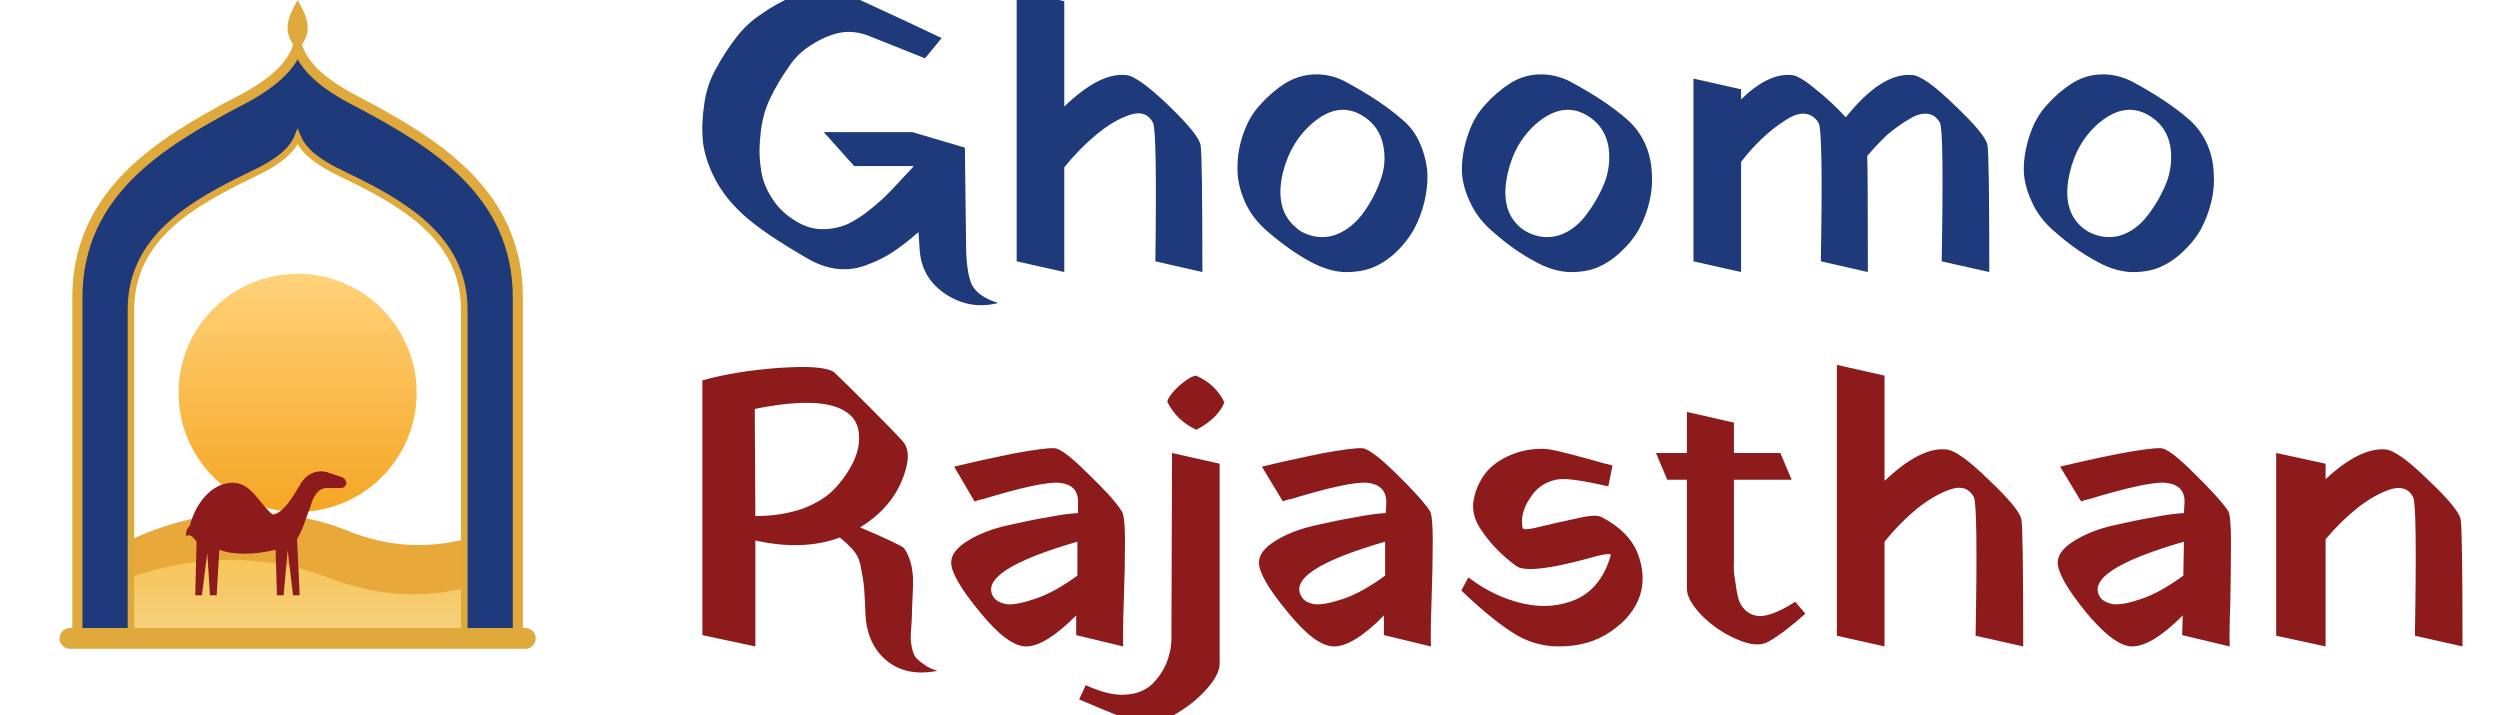
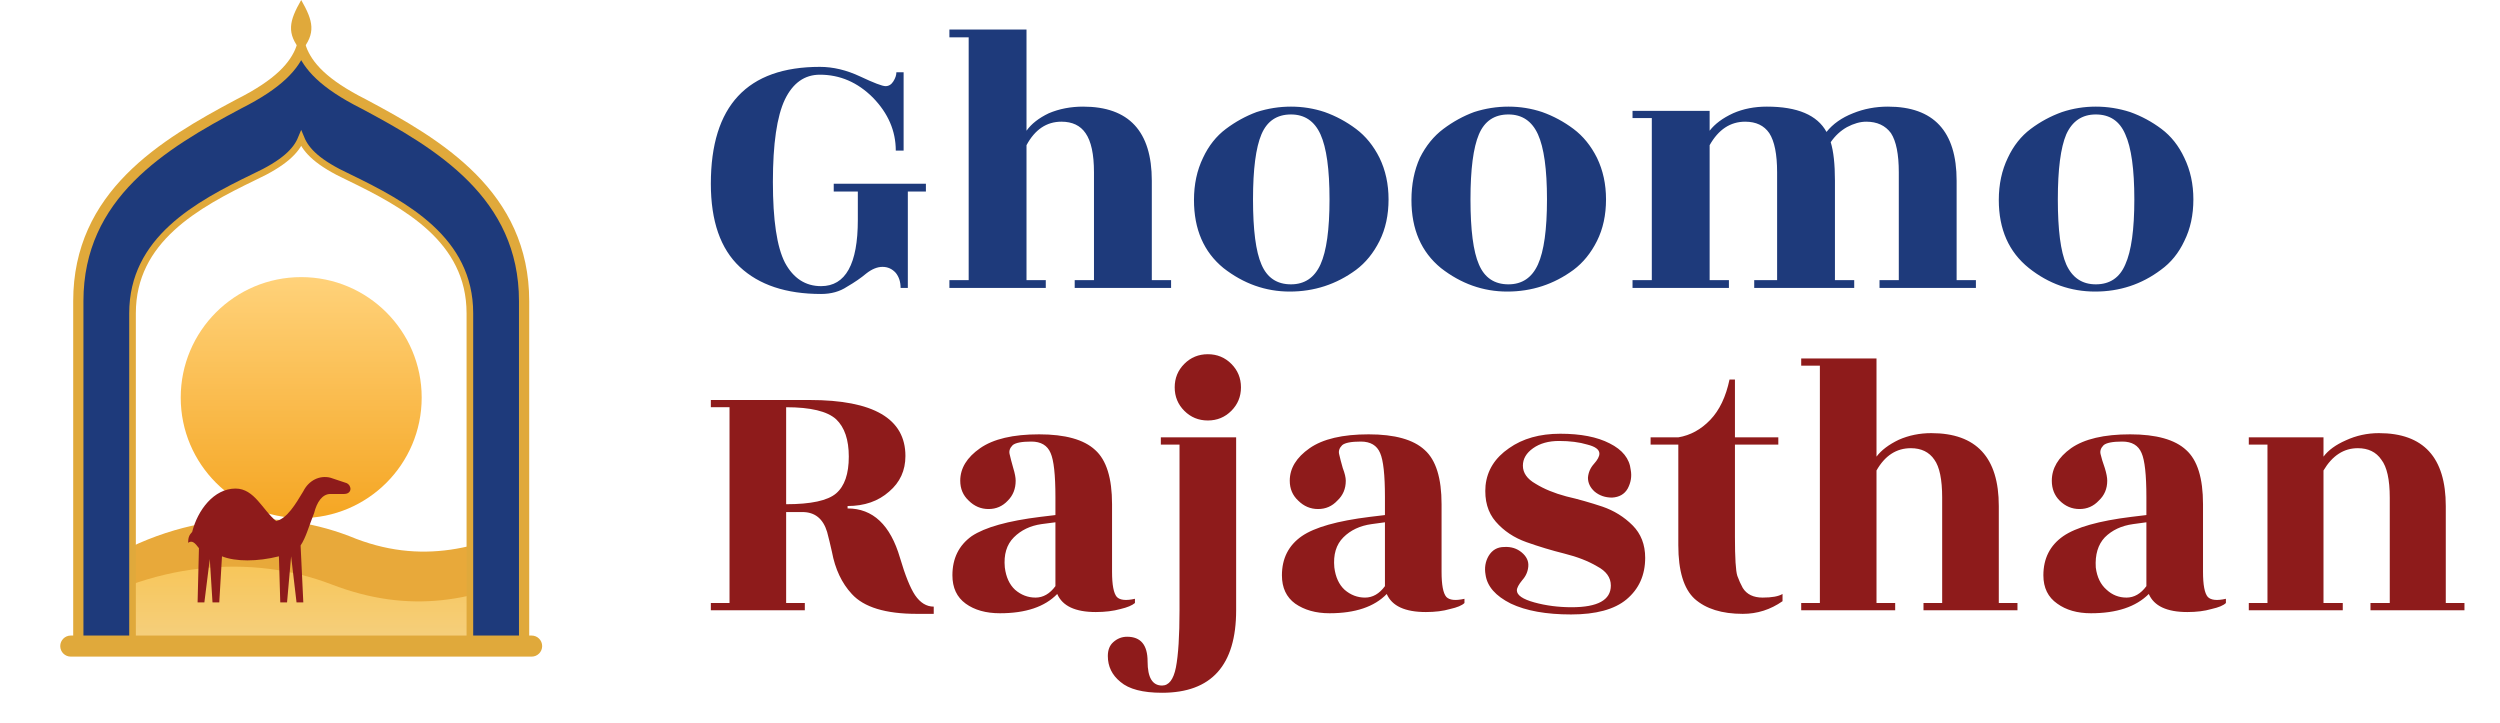
- <svg xmlns="http://www.w3.org/2000/svg" viewBox="0 0 420 120" role="img">
+ <svg xmlns="http://www.w3.org/2000/svg" viewBox="0 0 415 120" role="img">
  <g transform="scale(0.5)">
    <defs>
      <linearGradient id="sun" x1="0" y1="0" x2="0" y2="1">
        <stop offset="0" stop-color="#FFD27A" />
        <stop offset="1" stop-color="#F5A623" />
      </linearGradient>
      <linearGradient id="dune" x1="0" y1="0" x2="0" y2="1">
        <stop offset="0" stop-color="#F7C65A" />
        <stop offset="1" stop-color="#F3D9A4" />
      </linearGradient>
      <clipPath id="win">
        <path d="M 44 214 L 44 104 C 44 79.6, 65.3 68, 84.3 58.8 C 94.4 54.1, 98.3 50.1, 100 46 C 101.7 50.1, 105.6 54.1, 115.7 58.8 C 134.7 68, 156 79.6, 156 104 L 156 214 Z" />
      </clipPath>
    </defs>
    <g clip-path="url(#win)">
      <circle cx="100" cy="132" r="40" fill="url(#sun)" />
      <path fill="#E8A93A" d="M 26 192 C 56 170 90 168 116 178 C 140 188 160 182 180 172 L 180 240 L 26 240 Z" />
      <path fill="url(#dune)" d="M 20 206 C 50 186 84 184 110 194 C 136 204 158 200 182 188 L 182 240 L 20 240 Z" />
      <g transform="translate(62 200) scale(0.9)">
        <path fill="#8E1B1B" d="M 2 -26 C 4 -34 10 -42 18 -42 C 25 -42 28 -34 33 -30 C 37 -31 40 -36 43 -41 C 45 -45 49 -47 53 -46 L 59 -44 C 61 -43 61 -40 58 -40 L 53 -40 C 50 -40 48 -37 47 -33 C 45 -28 44 -24 42 -21 L 43 0 L 40.5 0 L 38.5 -17 L 37 0 L 34.5 0 L 34 -17 C 26 -15 18 -15 13 -17 L 12 0 L 9.5 0 L 8.5 -16 L 6.5 0 L 4 0 L 4.5 -20 C 3 -22 2 -23 0.5 -22 C 0.5 -24 1 -25 2 -26 Z" />
      </g>
    </g>
    <path fill="#1E3A7B" fill-rule="evenodd" d="M 26 214 L 26 100 C 26 64.7, 54.1 47.9, 79.3 34.5 C 92.6 27.8, 97.8 21.9, 100 16 C 102.2 21.9, 107.4 27.8, 120.7 34.5 C 145.9 47.9, 174 64.7, 174 100 L 174 214 Z M 44 214 L 44 104 C 44 79.6, 65.3 68, 84.3 58.8 C 94.4 54.1, 98.3 50.1, 100 46 C 101.7 50.1, 105.6 54.1, 115.7 58.8 C 134.7 68, 156 79.6, 156 104 L 156 214 Z" />
    <path fill="none" stroke="#E0A93B" stroke-width="2.2" d="M 44 214 L 44 104 C 44 79.6, 65.3 68, 84.3 58.8 C 94.4 54.1, 98.3 50.1, 100 46 C 101.7 50.1, 105.6 54.1, 115.7 58.8 C 134.7 68, 156 79.6, 156 104 L 156 214 Z" />
    <path fill="none" stroke="#E0A93B" stroke-width="3.4" d="M 26 214 L 26 100 C 26 64.7, 54.1 47.9, 79.3 34.5 C 92.6 27.8, 97.8 21.9, 100 16 C 102.2 21.9, 107.4 27.8, 120.7 34.5 C 145.9 47.9, 174 64.7, 174 100 L 174 214 Z" />
    <path fill="#E0A93B" d="M 100 0 C 104 7 105 11 100 17 C 95 11 96 7 100 0 Z" />
    <rect x="20" y="211" width="160" height="7" rx="3.5" fill="#E0A93B" />
  </g>
-   <path fill="#1E3A7B" transform="translate(114.7 43.8)" d="M28.8 -15.9 23.7 -21.6H38.6L47.4 -19Q47.6 -4.9 47.6 -3Q47.6 2 48.6 4.1Q49.7 6.1 53 7.1Q48.4 8.3 44.3 5.7Q40.1 3 39.8 -1.9L39.6 -4.8Q37.3 -2.8 35.5 -1.6Q33.6 -0.3 31.2 0.6Q28.8 1.6 26.3 1.4Q23.7 1.2 21.1 -0.3Q13.6 -4.6 10.2 -7.7Q7.2 -10.4 5.5 -13.6Q3.8 -16.8 3.4 -19.9Q3.1 -23 3.6 -26.2Q4 -29.4 5.5 -32.1Q7 -34.9 8.9 -37.4Q10.8 -39.9 13.3 -41.5Q15.7 -43.2 18.3 -44.3Q20.8 -45.4 23.5 -45.4Q26.2 -45.3 28.5 -44.4Q40 -39.1 43.5 -37.4L40.7 -34Q39.7 -34.4 31.7 -37.6Q28.9 -38.8 26.4 -38.3Q24 -37.8 21.7 -36.3Q19.3 -34.9 17.7 -32.4Q16 -30 14.7 -27.3Q13.4 -24.6 13.1 -21.5Q12.7 -18.4 13.1 -15.7Q13.4 -12.9 15 -10.5Q16.5 -8.1 19.1 -6.6Q21.2 -5.3 23.5 -5.3Q25.8 -5.3 27.8 -6.2Q29.8 -7.2 31.6 -8.7Q33.5 -10.2 35.1 -11.9Q36.7 -13.6 38.1 -15.1Q38.6 -15.6 38.8 -15.9ZM64.1 -43.6V-25.9Q70 -31.6 74.4 -31.2Q76.4 -31.1 81.6 -26.1Q86.7 -21.2 87 -19.4Q87.3 -17.7 87.3 1.9L79.4 0.1Q79.7 -21.9 79 -23.2Q77.8 -25.4 75.1 -24.5Q72.4 -23.6 69.5 -21.2Q66.6 -18.8 64.1 -15.7V1.9L56.1 0.1V-45.4ZM114.6 -24.1Q110.4 -27 105.9 -23.2Q102.1 -20 100.8 -14.7Q99.4 -8.6 103 -5.6Q103.4 -5.2 103.9 -4.9Q106.5 -3.5 109.2 -4.2Q111.9 -5 114 -7.6Q116 -10.2 117.1 -13.2Q118.3 -16.2 117.7 -19.3Q117.1 -22.4 114.6 -24.1ZM121 -23.6Q122.9 -22 123.9 -19.6Q124.9 -17.3 125.1 -14.8Q125.2 -12.4 124.6 -9.9Q124 -7.4 122.8 -5.2Q121.6 -3.1 119.8 -1.4Q118 0.3 115.8 1.2Q113.6 2 110.9 1.9Q108.3 1.7 105.5 0.2Q102 -1.7 98.5 -4.7Q95.7 -7 94.4 -10Q93.1 -13 93.2 -15.8Q93.2 -18.6 94.2 -21.4Q95.2 -24.3 97.1 -26.3Q99 -28.4 101.2 -29.8Q103.5 -31.2 106.1 -31.3Q108.7 -31.4 111.1 -30.2Q117.3 -26.9 121 -23.6ZM152.4 -24.1Q148.2 -27 143.6 -23.2Q139.8 -20 138.6 -14.7Q137.2 -8.6 140.7 -5.6Q141.2 -5.2 141.7 -4.9Q144.3 -3.5 147 -4.2Q149.7 -5 151.7 -7.6Q153.7 -10.2 154.9 -13.2Q156 -16.2 155.5 -19.3Q154.9 -22.4 152.4 -24.1ZM158.8 -23.6Q160.6 -22 161.7 -19.6Q162.7 -17.3 162.8 -14.8Q163 -12.4 162.4 -9.9Q161.8 -7.4 160.6 -5.2Q159.4 -3.1 157.5 -1.4Q155.7 0.3 153.5 1.2Q151.4 2 148.7 1.9Q146 1.7 143.3 0.2Q139.7 -1.7 136.3 -4.7Q133.5 -7 132.2 -10Q130.8 -13 130.9 -15.8Q131 -18.6 132 -21.4Q133 -24.3 134.9 -26.3Q136.8 -28.4 139 -29.8Q141.2 -31.2 143.8 -31.3Q146.4 -31.4 148.9 -30.2Q155.1 -26.9 158.8 -23.6ZM177.8 -28.8V-27.1Q182.3 -31.5 186.2 -31.2Q187.4 -31.2 190.1 -29Q192.9 -26.8 195.4 -24.1Q201.4 -31.6 206.5 -31.2Q208.6 -31.1 213.7 -26.1Q218.9 -21.2 219.2 -19.4Q219.5 -17.7 219.5 1.9L211.5 0.1Q211.9 -22 211.2 -23.2Q210.4 -24.6 209 -24.7Q207.6 -24.8 205.9 -23.7Q204.2 -22.7 202.4 -21.2Q200.7 -19.6 199 -17.6Q199.1 -14.1 199.1 1.9L191.2 0.1Q191.6 -22 190.8 -23.2Q189.9 -24.6 188.4 -24.7Q187 -24.8 185.1 -23.5Q183.2 -22.3 181.3 -20.5Q179.5 -18.8 177.8 -16.6V1.9L169.8 0.1V-30.6ZM246.8 -24.1Q242.6 -27 238 -23.2Q234.2 -20 233 -14.7Q231.6 -8.6 235.1 -5.6Q235.6 -5.2 236.1 -4.9Q238.7 -3.5 241.4 -4.2Q244.1 -5 246.1 -7.6Q248.1 -10.2 249.3 -13.2Q250.4 -16.2 249.9 -19.3Q249.3 -22.4 246.8 -24.1ZM253.2 -23.6Q255 -22 256.1 -19.6Q257.1 -17.3 257.2 -14.8Q257.4 -12.4 256.8 -9.9Q256.2 -7.4 255 -5.2Q253.8 -3.1 251.9 -1.4Q250.1 0.3 247.9 1.2Q245.8 2 243.1 1.9Q240.4 1.7 237.7 0.2Q234.1 -1.7 230.7 -4.7Q227.9 -7 226.6 -10Q225.2 -13 225.3 -15.8Q225.4 -18.6 226.4 -21.4Q227.4 -24.3 229.3 -26.3Q231.2 -28.4 233.4 -29.8Q235.6 -31.2 238.2 -31.3Q240.8 -31.4 243.3 -30.2Q249.5 -26.9 253.2 -23.6Z" />
-   <path fill="#8E1B1B" transform="translate(113.5 106.7)" d="M30.5 -13.3Q30 -14.4 27.6 -16.4Q21.4 -14.1 13.4 -15.9L13.4 1.9L4.5 0V-42.8Q10.3 -44.4 17.5 -44.9Q24.7 -45.4 26.6 -44.2Q28.5 -42.4 32.6 -38.3Q36.7 -34.2 38.3 -32.4Q39.9 -30.3 37.9 -25.7Q35.9 -21.1 31 -18.1Q37.8 -15.2 38.4 -14.6Q39.2 -13.4 39.6 -11.8Q39.9 -10.2 39.9 -9.2Q39.9 -8.1 39.8 -6.1Q39.7 -4.1 39.7 -3.4Q39.7 -2.8 39.6 -1.4Q39.5 -0.1 39.5 0.5Q39.5 1.2 39.7 2.1Q39.9 3.1 40.3 3.7Q40.8 4.3 41.7 4.9Q42.6 5.6 44 6Q38.9 7 35.6 4.4Q32.2 1.7 31.9 -3.4Q31.9 -3.8 31.8 -5.8Q31.7 -7.7 31.6 -8.6Q31.5 -9.5 31.2 -11Q31 -12.4 30.5 -13.3ZM29.4 -36.9Q25.7 -40.5 13.3 -38L13.4 -20Q17.9 -20 21.5 -21.3Q25.1 -22.7 27 -24.9Q28.9 -27 30 -29.4Q31 -31.7 30.8 -33.8Q30.6 -35.8 29.4 -36.9ZM50.2 -22.5 46.8 -28.3Q51.3 -29.4 56.7 -30.5Q62.2 -31.5 63.6 -31.4Q65 -31.4 69.2 -27.2Q73.5 -23.1 74.9 -20.9Q75.5 -20.2 75.5 -15.8Q75.5 -11.4 75.3 -5.8Q75.1 -0.1 75.2 1.9L67.3 0L67.3 -3.3Q62.1 1.9 58.9 1.9Q55.8 1.9 51.1 -3.9Q46.3 -9.7 46.3 -12.2Q46.3 -14.1 49 -15.8Q51.7 -17.5 55.6 -18.4Q59.5 -19.3 62.5 -19.8Q65.5 -20.4 67.6 -20.5L67.6 -22.3Q67.7 -25.3 64.4 -25.6Q61.3 -25.8 51.5 -22.8H51.4L51.3 -22.8H51.3H51.2L51.1 -22.7H51.1H51L50.9 -22.7H50.9H50.8L50.8 -22.6H50.7H50.6H50.6L50.5 -22.5H50.4H50.4L50.3 -22.5ZM53.4 -6.4Q54 -5.5 55.6 -5.2Q57.2 -5 60.4 -6.1Q63.7 -7.2 67.5 -10L67.5 -15.7Q50.6 -10.8 53.4 -6.4ZM87.5 -34.5Q84.2 -36 82.6 -39.2Q82.8 -40.2 84.5 -41.8Q86.3 -43.4 87.4 -43.6Q90.7 -42.2 92.2 -39.1Q91.1 -36.4 87.5 -34.5ZM91.4 -28.8V4.8Q91.4 6.7 89 9.3Q86.7 11.8 83.4 13.6Q80.1 15.3 78 14.8Q76.4 14.5 67.8 10.8L68.9 8.4Q72.8 10.2 75.5 10Q78.2 9.9 80 8.3Q81.7 6.6 82.5 4.6Q83.3 2.6 83.3 0.5L83.4 -30.6ZM102 -22.5 98.5 -28.3Q103 -29.4 108.4 -30.5Q113.9 -31.5 115.3 -31.4Q116.7 -31.4 121 -27.2Q125.2 -23.1 126.7 -20.9Q127.2 -20.2 127.2 -15.8Q127.2 -11.4 127 -5.8Q126.8 -0.1 126.9 1.9L119 0L119 -3.3Q113.9 1.9 110.6 1.9Q107.5 1.9 102.8 -3.9Q98 -9.7 98 -12.2Q98 -14.1 100.7 -15.8Q103.4 -17.5 107.3 -18.4Q111.2 -19.3 114.2 -19.8Q117.2 -20.4 119.3 -20.5L119.4 -22.3Q119.4 -25.3 116.1 -25.6Q113 -25.8 103.2 -22.8H103.1L103 -22.8H103H102.9L102.8 -22.7H102.8H102.7L102.7 -22.7H102.6H102.5L102.5 -22.6H102.4H102.3H102.3L102.2 -22.5H102.1H102.1L102 -22.5ZM105.2 -6.4Q105.7 -5.5 107.3 -5.2Q108.9 -5 112.2 -6.1Q115.4 -7.2 119.2 -10L119.2 -15.7Q102.3 -10.8 105.2 -6.4ZM157.4 -28.5 156.7 -25Q150.5 -26.4 148.5 -26.2Q145.3 -25.8 143.6 -23.1Q141.8 -20.5 142.3 -18Q142.4 -17.5 145.2 -18.2Q148 -18.9 151.4 -19.6Q154.7 -20.4 155.6 -19.8Q160.1 -17.5 161.6 -13.8Q163.1 -10 162 -6.6Q160.8 -3.1 157.1 -0.6Q153.5 1.9 148.4 1.9Q144.1 1.9 140.5 -0.5Q136.9 -2.8 132 -7.5L133.2 -9.7Q137.5 -6.4 142.4 -5.3Q147.3 -4.2 151.5 -6.1Q155.6 -8.1 157.1 -13.4Q157.1 -13.7 156.5 -13.6Q155.8 -13.6 153 -12.8Q144.1 -10.4 141.6 -11.4L141.1 -11.7Q137.5 -14.4 135.4 -17.6Q133.8 -19.8 134 -22.2Q134.3 -24.6 135.7 -26.7Q137 -28.7 139.7 -30Q142.4 -31.3 145.6 -31.3Q146.6 -31.3 148.3 -30.9Q150.1 -30.5 153.3 -29.6Q156.5 -28.7 157.4 -28.5ZM166.6 -26.1 164.7 -30.6H169.9V-37.5L177.8 -35.7V-30.6H185.6L187.5 -26.1H177.8V-18Q177.8 -17.3 177.8 -15.9Q177.8 -14.1 177.8 -12.4Q177.7 -10.7 178 -9.2Q178.2 -7.6 178.5 -6.3Q178.8 -5.1 179.6 -4.3Q180.4 -3.5 181.4 -3.3Q182.5 -3 184.2 -3.6Q185.9 -4.2 188.1 -5.6L189.8 -3.6Q186.1 -0.3 183.6 1.1Q181.7 2.2 178.3 0.7Q175 -0.7 172.4 -3.3Q169.9 -5.9 169.9 -7.8V-26.1ZM203.1 -43.6V-25.9Q209.1 -31.6 213.4 -31.2Q215.5 -31.1 220.6 -26.1Q225.8 -21.2 226.1 -19.4Q226.4 -17.7 226.4 1.9L218.4 0.1Q218.8 -21.9 218.1 -23.2Q216.9 -25.4 214.2 -24.5Q211.5 -23.6 208.5 -21.2Q205.6 -18.8 203.1 -15.7V1.9L195.1 0.1V-45.4ZM236.1 -22.5 232.6 -28.3Q237.1 -29.4 242.6 -30.5Q248.1 -31.5 249.5 -31.4Q250.9 -31.4 255.1 -27.2Q259.3 -23.1 260.8 -20.9Q261.3 -20.2 261.3 -15.8Q261.3 -11.4 261.2 -5.8Q261 -0.1 261.1 1.9L253.1 0L253.2 -3.3Q248 1.9 244.7 1.9Q241.7 1.9 236.9 -3.9Q232.2 -9.7 232.2 -12.2Q232.2 -14.1 234.9 -15.8Q237.6 -17.5 241.4 -18.4Q245.3 -19.3 248.3 -19.8Q251.3 -20.4 253.4 -20.5L253.5 -22.3Q253.6 -25.3 250.2 -25.6Q247.2 -25.8 237.3 -22.8H237.2L237.2 -22.8H237.1H237.1L237 -22.7H236.9H236.9L236.8 -22.7H236.7H236.7L236.6 -22.6H236.5H236.5H236.4L236.4 -22.5H236.3H236.2L236.2 -22.5ZM239.3 -6.4Q239.9 -5.5 241.5 -5.2Q243.1 -5 246.3 -6.1Q249.5 -7.2 253.3 -10L253.4 -15.7Q236.5 -10.8 239.3 -6.4ZM277.2 -28.8V-26.2Q282.9 -31.5 287.2 -31.2Q289.3 -31.1 294.4 -26.1Q299.6 -21.2 299.9 -19.4Q300.2 -17.7 300.2 1.9L292.2 0.1Q292.6 -21.9 291.9 -23.2Q290.8 -25.3 288.1 -24.5Q285.4 -23.6 282.6 -21.4Q279.7 -19.1 277.2 -16.1V1.9L268.9 0.1V-30.6Z" />
+   <path fill="#1E3A7B" transform="translate(116.1 47.8)" d="M20.2 1Q11.5 1 6.7 -3.5Q1.9 -8 1.9 -17.3Q1.9 -36.7 20 -36.7Q23.3 -36.7 26.7 -35.1Q30.1 -33.5 30.9 -33.5Q31.7 -33.5 32.2 -34.3Q32.7 -35.1 32.7 -35.8H33.9V-22.8H32.6Q32.6 -27.7 28.8 -31.6Q25 -35.4 20 -35.4Q16.2 -35.4 14.2 -31.3Q12.2 -27.1 12.2 -17.6Q12.2 -8.1 14.2 -4.2Q16.3 -0.3 20.2 -0.3Q26.3 -0.3 26.3 -11.3V-16H22.3V-17.3H37.6V-16H34.6V0H33.4Q33.4 -1.5 32.6 -2.5Q31.7 -3.5 30.4 -3.5Q29.1 -3.5 27.7 -2.4Q26.4 -1.3 24.5 -0.2Q22.7 1 20.2 1ZM75.1 -1.3H78.3V0H62.3V-1.3H65.5V-19.2Q65.5 -23.7 64.1 -25.7Q62.8 -27.6 60.1 -27.6Q56.4 -27.6 54.3 -23.7V-1.3H57.5V0H41.5V-1.3H44.7V-41.6H41.5V-42.9H54.3V-26.1Q55.5 -27.8 58 -29Q60.6 -30.1 63.7 -30.1Q75.1 -30.1 75.1 -17.8ZM93.3 -3.9Q94.7 -0.6 98.2 -0.6Q101.6 -0.6 103.1 -3.9Q104.6 -7.2 104.6 -14.7Q104.6 -22.2 103.1 -25.5Q101.6 -28.8 98.2 -28.8Q94.7 -28.8 93.3 -25.5Q91.9 -22.2 91.9 -14.7Q91.9 -7.1 93.3 -3.9ZM82.1 -14.6Q82.1 -18.5 83.6 -21.6Q85 -24.6 87.4 -26.4Q89.8 -28.2 92.5 -29.2Q95.3 -30.1 98.2 -30.1Q101.1 -30.1 103.8 -29.2Q106.6 -28.2 109 -26.4Q111.4 -24.6 112.9 -21.6Q114.4 -18.5 114.4 -14.7Q114.4 -10.8 112.9 -7.8Q111.4 -4.8 109 -3Q104.1 0.6 98 0.6Q92 0.6 87 -3.3Q82.1 -7.3 82.1 -14.6ZM129.4 -3.9Q130.8 -0.6 134.3 -0.6Q137.7 -0.6 139.2 -3.9Q140.7 -7.2 140.7 -14.7Q140.7 -22.2 139.2 -25.5Q137.7 -28.8 134.3 -28.8Q130.8 -28.8 129.4 -25.5Q128 -22.2 128 -14.7Q128 -7.1 129.4 -3.9ZM118.2 -14.6Q118.2 -18.5 119.6 -21.6Q121.1 -24.6 123.5 -26.4Q125.9 -28.2 128.6 -29.2Q131.4 -30.1 134.3 -30.1Q137.2 -30.1 139.9 -29.2Q142.7 -28.2 145.1 -26.4Q147.5 -24.6 149 -21.6Q150.5 -18.5 150.5 -14.7Q150.5 -10.8 149 -7.8Q147.5 -4.8 145.1 -3Q140.2 0.6 134.1 0.6Q128.1 0.6 123.1 -3.3Q118.2 -7.3 118.2 -14.6ZM208.7 -1.3H211.9V0H195.9V-1.3H199.1V-19.2Q199.1 -23.7 197.8 -25.7Q196.4 -27.6 193.7 -27.6Q192.2 -27.6 190.5 -26.7Q188.9 -25.8 187.8 -24.2Q188.5 -21.9 188.5 -17.8V-1.3H191.7V0H175.1V-1.3H178.9V-19.2Q178.9 -23.7 177.6 -25.7Q176.3 -27.6 173.6 -27.6Q169.9 -27.6 167.7 -23.7V-1.3H170.9V0H154.9V-1.3H158.1V-28.2H154.9V-29.4H167.7V-26.1Q169 -27.8 171.6 -29Q174.1 -30.1 177.2 -30.1Q184.8 -30.1 187.1 -25.9Q188.7 -27.9 191.5 -29Q194.2 -30.1 197.3 -30.1Q208.7 -30.1 208.7 -17.8ZM226.9 -3.9Q228.4 -0.6 231.8 -0.6Q235.3 -0.6 236.7 -3.9Q238.2 -7.2 238.2 -14.7Q238.2 -22.2 236.7 -25.5Q235.3 -28.8 231.8 -28.8Q228.4 -28.8 226.9 -25.5Q225.5 -22.2 225.5 -14.7Q225.5 -7.1 226.9 -3.9ZM215.7 -14.6Q215.7 -18.5 217.2 -21.6Q218.6 -24.6 221 -26.4Q223.4 -28.2 226.2 -29.2Q228.9 -30.1 231.8 -30.1Q234.7 -30.1 237.5 -29.2Q240.3 -28.2 242.7 -26.4Q245.1 -24.6 246.5 -21.6Q248 -18.5 248 -14.7Q248 -10.8 246.5 -7.8Q245.1 -4.8 242.6 -3Q237.8 0.6 231.7 0.6Q225.6 0.6 220.7 -3.3Q215.7 -7.3 215.7 -14.6Z" />
+   <path fill="#8E1B1B" transform="translate(116.1 101.3)" d="M14.4 -33.7V-17.6Q20.6 -17.6 22.7 -19.4Q24.8 -21.2 24.8 -25.5Q24.8 -29.7 22.7 -31.7Q20.5 -33.7 14.4 -33.7ZM38.9 0.6H36.1Q28.3 0.6 25.3 -2.7Q22.8 -5.4 22 -9.7Q21.6 -11.5 21.2 -13Q20.2 -16.3 17.1 -16.3H14.4V-1.2H17.5V0H1.9V-1.2H5V-33.7H1.9V-34.9H18.3Q34.2 -34.9 34.2 -25.6Q34.2 -22 31.5 -19.7Q28.8 -17.3 24.6 -17.3V-16.9Q30.9 -16.9 33.3 -8.7Q34.6 -4.3 35.8 -2.5Q37.1 -0.6 38.9 -0.6ZM65.8 0.3Q60.7 0.3 59.4 -2.7Q56.3 0.5 49.9 0.5Q46.4 0.5 44.2 -1.1Q42 -2.7 42 -5.8Q42 -10 45.2 -12.3Q48.5 -14.5 56.6 -15.5L59.1 -15.8V-18.8Q59.1 -24.3 58.3 -26.1Q57.5 -28 55.1 -28Q52.7 -28 52 -27.4Q51.3 -26.7 51.5 -25.9Q51.7 -25 52.1 -23.6Q52.5 -22.3 52.5 -21.5Q52.5 -19.5 51.2 -18.2Q49.9 -16.8 48 -16.8Q46.1 -16.8 44.7 -18.2Q43.3 -19.5 43.3 -21.5Q43.3 -24.6 46.6 -26.9Q49.9 -29.2 56.4 -29.2Q62.9 -29.2 65.7 -26.6Q68.5 -24.1 68.5 -17.6V-6.4Q68.5 -3.1 69.3 -2.2Q70.1 -1.4 72.3 -1.9V-1.2Q71.6 -0.6 69.9 -0.2Q68.1 0.3 65.8 0.3ZM59.1 -4V-14.6L56.8 -14.3Q54 -13.9 52.2 -12.1Q50.4 -10.3 50.7 -7.1Q51 -4.7 52.4 -3.4Q53.9 -2.1 55.8 -2.1Q57.7 -2.1 59.1 -4ZM79.7 0V-27.5H76.6V-28.7H89.1V0Q89.1 13.7 76.8 13.7Q72 13.7 69.9 11.9Q67.8 10.2 67.8 7.6Q67.8 6.1 68.7 5.3Q69.7 4.4 71 4.4Q74.4 4.4 74.4 8.5Q74.4 12.5 76.8 12.5Q78.5 12.5 79.1 9.5Q79.7 6.4 79.7 0ZM84.4 -42.5Q86.7 -42.5 88.3 -40.9Q89.9 -39.3 89.9 -37Q89.9 -34.7 88.3 -33.1Q86.7 -31.5 84.4 -31.5Q82.1 -31.5 80.5 -33.1Q78.9 -34.7 78.9 -37Q78.9 -39.3 80.5 -40.9Q82.1 -42.5 84.4 -42.5ZM120.6 0.3Q115.4 0.3 114.1 -2.7Q111 0.5 104.6 0.5Q101.2 0.5 98.9 -1.1Q96.7 -2.7 96.7 -5.8Q96.7 -10 100 -12.3Q103.2 -14.5 111.3 -15.5L113.8 -15.8V-18.8Q113.8 -24.3 113 -26.1Q112.2 -28 109.8 -28Q107.4 -28 106.7 -27.4Q106 -26.7 106.2 -25.9Q106.4 -25 106.8 -23.6Q107.3 -22.3 107.3 -21.5Q107.3 -19.5 105.9 -18.2Q104.6 -16.8 102.7 -16.8Q100.8 -16.8 99.4 -18.2Q98 -19.5 98 -21.5Q98 -24.6 101.3 -26.9Q104.6 -29.2 111.1 -29.2Q117.6 -29.2 120.4 -26.6Q123.2 -24.1 123.2 -17.6V-6.4Q123.2 -3.1 124 -2.2Q124.8 -1.4 127 -1.9V-1.2Q126.4 -0.6 124.6 -0.2Q122.9 0.3 120.6 0.3ZM113.8 -4V-14.6L111.6 -14.3Q108.7 -13.9 106.9 -12.1Q105.1 -10.3 105.4 -7.1Q105.7 -4.7 107.1 -3.4Q108.6 -2.1 110.5 -2.1Q112.4 -2.1 113.8 -4ZM144.8 -0.5Q151.3 -0.5 151.3 -4.1Q151.3 -6.1 149 -7.3Q146.8 -8.6 143.6 -9.4Q140.4 -10.2 137.3 -11.3Q134.2 -12.4 132.2 -14.7Q130.2 -17 130.5 -20.7Q130.9 -24.5 134.4 -26.9Q137.8 -29.3 142.9 -29.3Q148 -29.3 151.1 -27.7Q154.3 -26.1 154.6 -23.3Q154.9 -21.7 154.1 -20.2Q153.3 -18.8 151.5 -18.7Q149.8 -18.7 148.6 -19.7Q147.5 -20.7 147.5 -22Q147.6 -23.3 148.5 -24.3Q149.4 -25.3 149.4 -26Q149.4 -27 147.4 -27.5Q145.4 -28.1 142.7 -28.1Q140.1 -28.1 138.4 -26.9Q136.7 -25.7 136.7 -24Q136.7 -22.2 138.8 -21Q140.9 -19.7 143.9 -18.9Q146.9 -18.2 149.9 -17.2Q152.8 -16.2 154.9 -14.1Q157 -12 157 -8.7Q157 -4.4 153.9 -1.8Q150.9 0.7 144.7 0.7Q138.5 0.7 134.7 -1.1Q130.9 -3 130.5 -5.9Q130.2 -7.6 131 -9Q131.9 -10.5 133.6 -10.5Q135.3 -10.6 136.5 -9.6Q137.7 -8.6 137.6 -7.3Q137.5 -6 136.6 -5Q135.7 -3.9 135.7 -3.3Q135.7 -2.1 138.6 -1.3Q141.5 -0.5 144.8 -0.5ZM171.9 -27.5V-12.2Q171.9 -6.9 172.3 -5.7Q172.7 -4.6 173.2 -3.7Q174.2 -2.1 176.5 -2.1Q178.8 -2.1 179.8 -2.7V-1.5Q176.8 0.6 173.2 0.6Q168 0.6 165.2 -1.9Q162.5 -4.4 162.5 -10.8V-27.5H157.9V-28.7H162.5Q165.5 -29.2 167.8 -31.6Q170.1 -34 171 -38.3H171.9V-28.7H179.1V-27.5ZM215.7 -1.2H218.8V0H203.2V-1.2H206.3V-18.7Q206.3 -23.2 205 -25Q203.7 -26.9 201.1 -26.9Q197.5 -26.9 195.4 -23.2V-1.2H198.5V0H182.9V-1.2H186V-40.6H182.9V-41.8H195.4V-25.5Q196.6 -27.1 199.1 -28.3Q201.6 -29.4 204.5 -29.4Q215.7 -29.4 215.7 -17.3ZM247 0.3Q241.9 0.3 240.6 -2.7Q237.4 0.5 231 0.5Q227.6 0.5 225.4 -1.1Q223.1 -2.7 223.1 -5.8Q223.1 -10 226.4 -12.3Q229.6 -14.5 237.7 -15.5L240.2 -15.8V-18.8Q240.2 -24.3 239.4 -26.1Q238.6 -28 236.2 -28Q233.8 -28 233.1 -27.4Q232.4 -26.7 232.6 -25.9Q232.8 -25 233.3 -23.6Q233.7 -22.3 233.7 -21.5Q233.7 -19.5 232.3 -18.2Q231 -16.8 229.1 -16.8Q227.2 -16.8 225.8 -18.2Q224.5 -19.5 224.5 -21.5Q224.5 -24.6 227.7 -26.9Q231 -29.2 237.5 -29.2Q244 -29.2 246.8 -26.6Q249.6 -24.1 249.6 -17.6V-6.4Q249.6 -3.1 250.4 -2.2Q251.2 -1.4 253.4 -1.9V-1.2Q252.8 -0.6 251 -0.2Q249.3 0.3 247 0.3ZM240.2 -4V-14.6L238 -14.3Q235.1 -13.9 233.3 -12.1Q231.6 -10.3 231.8 -7.1Q232.1 -4.7 233.6 -3.4Q235 -2.1 236.9 -2.1Q238.8 -2.1 240.2 -4ZM289.9 -1.2H293V0H277.4V-1.2H280.6V-18.7Q280.6 -23.2 279.2 -25Q277.9 -26.9 275.3 -26.9Q271.8 -26.9 269.6 -23.2V-1.2H272.8V0H257.2V-1.2H260.3V-27.5H257.2V-28.7H269.6V-25.5Q270.8 -27.1 273.3 -28.2Q275.9 -29.4 278.8 -29.4Q289.9 -29.4 289.9 -17.3Z" />
</svg>
